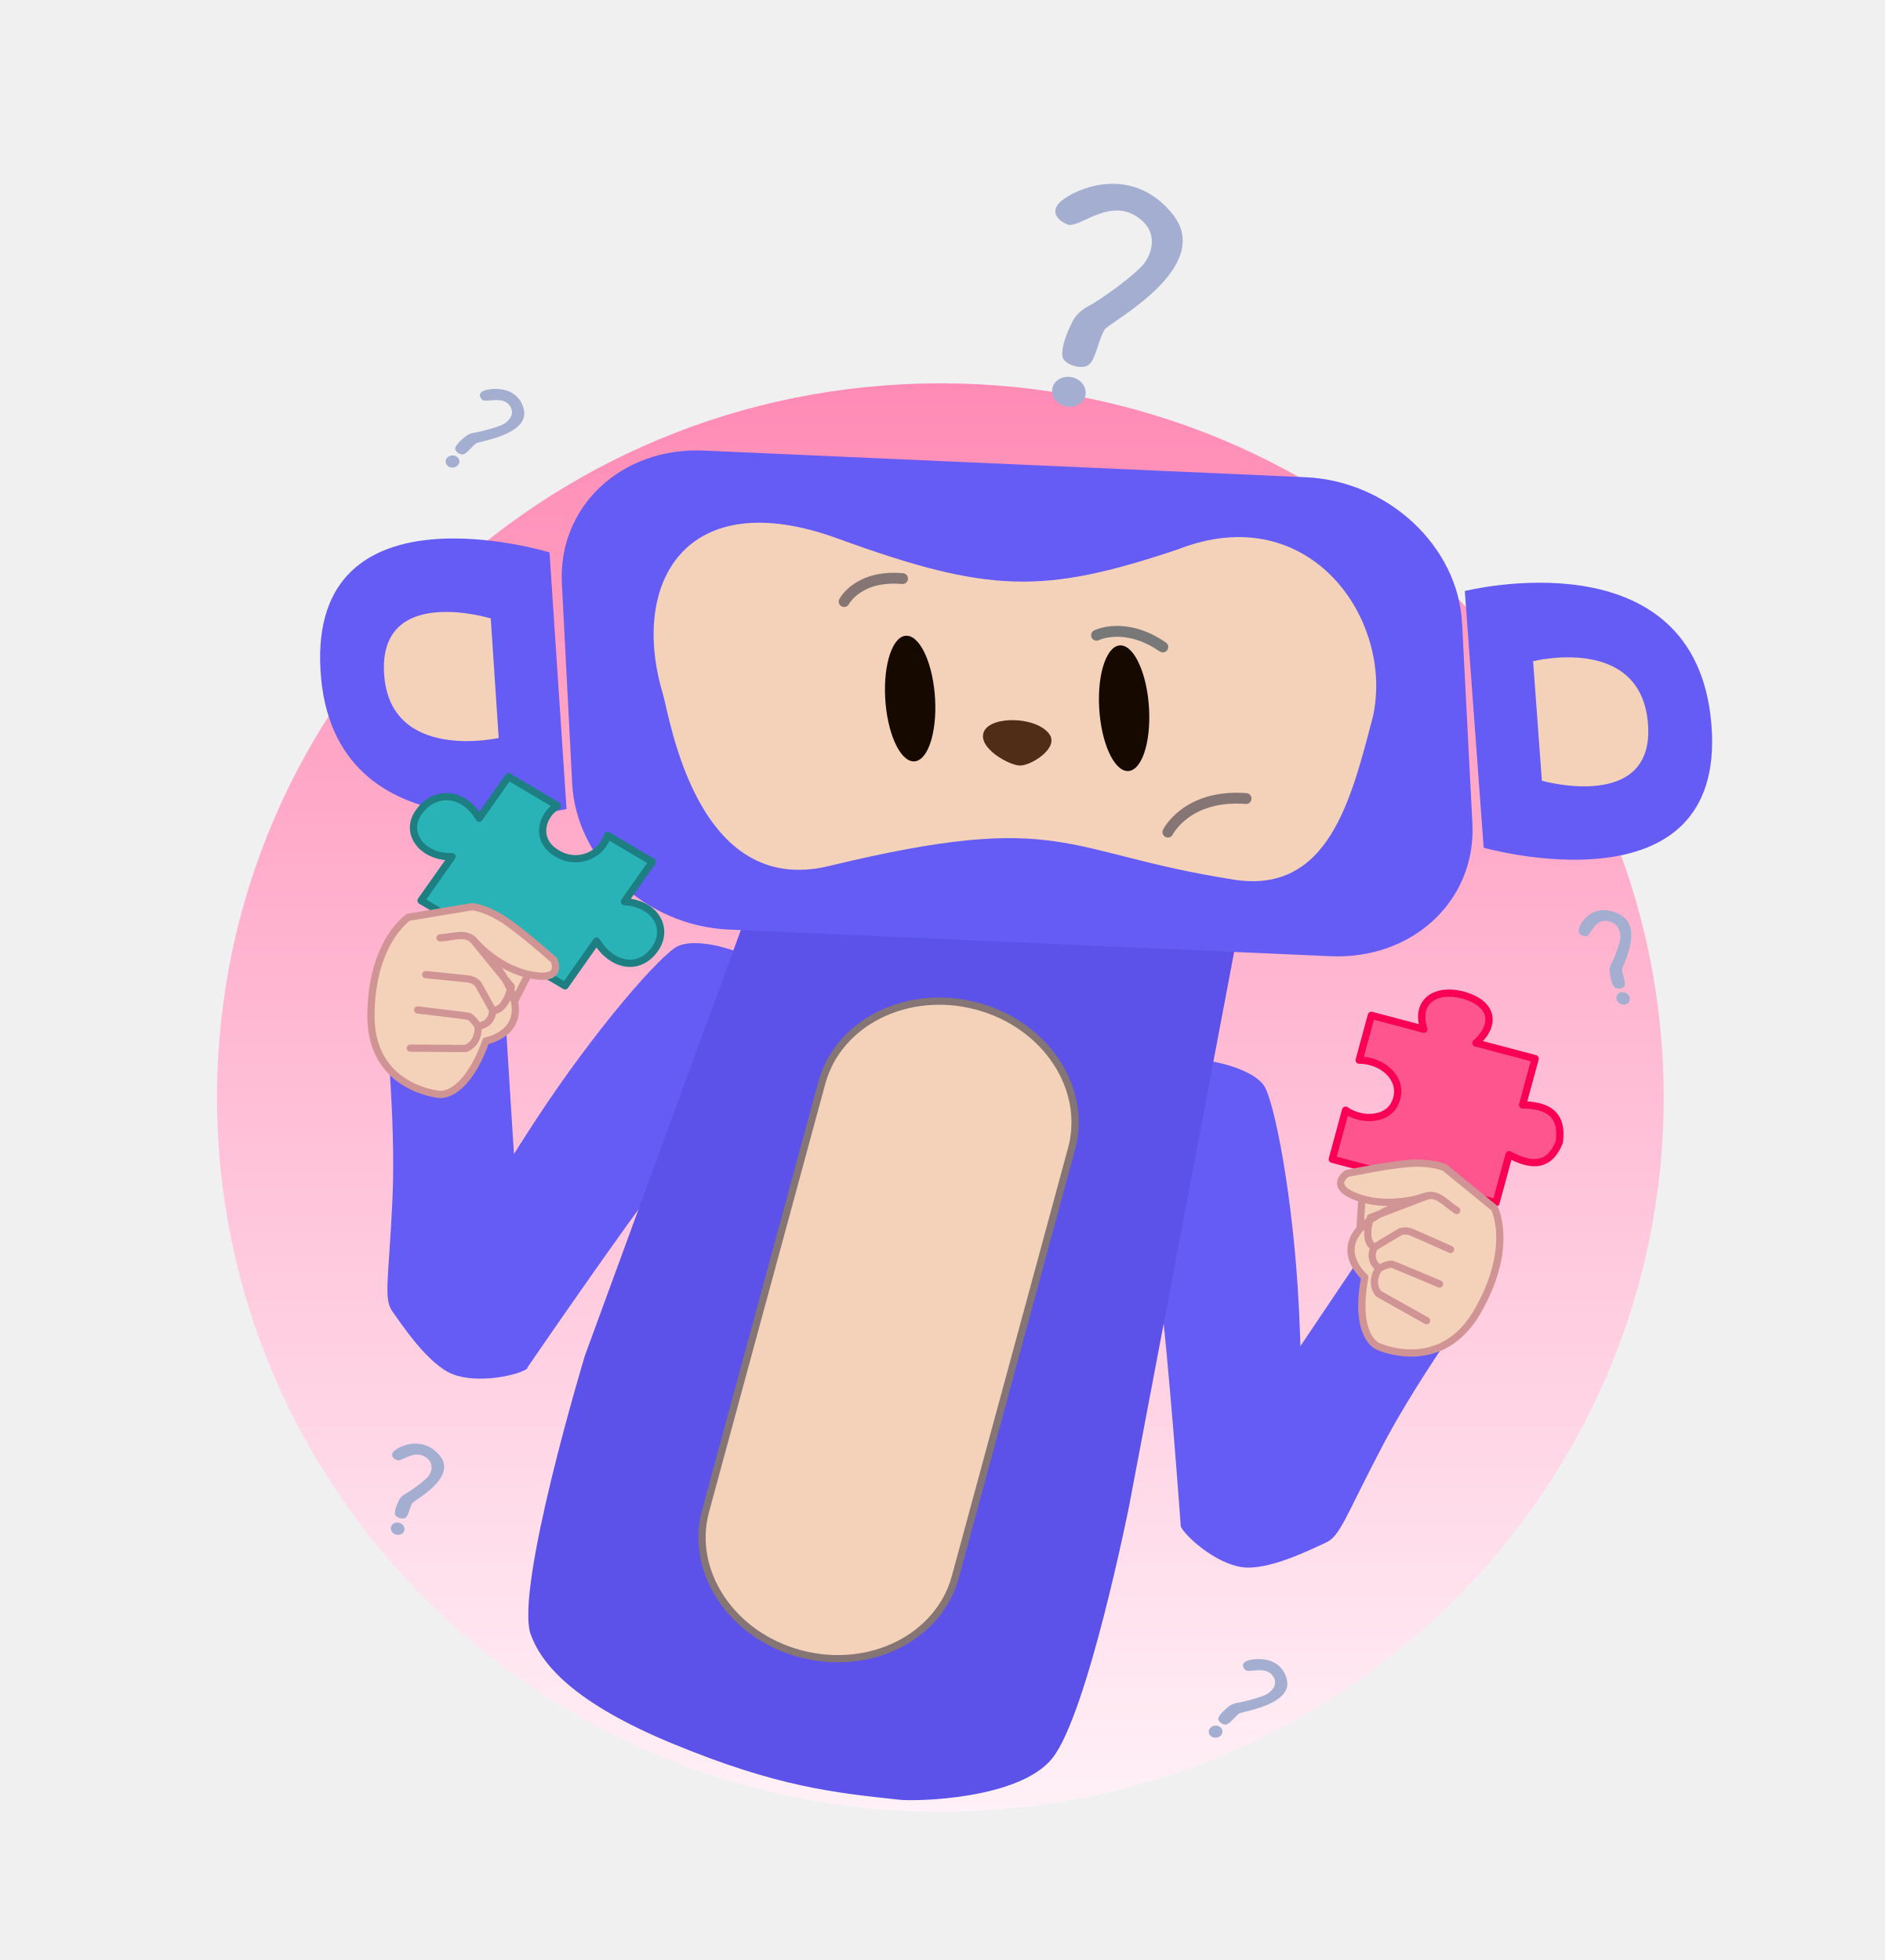
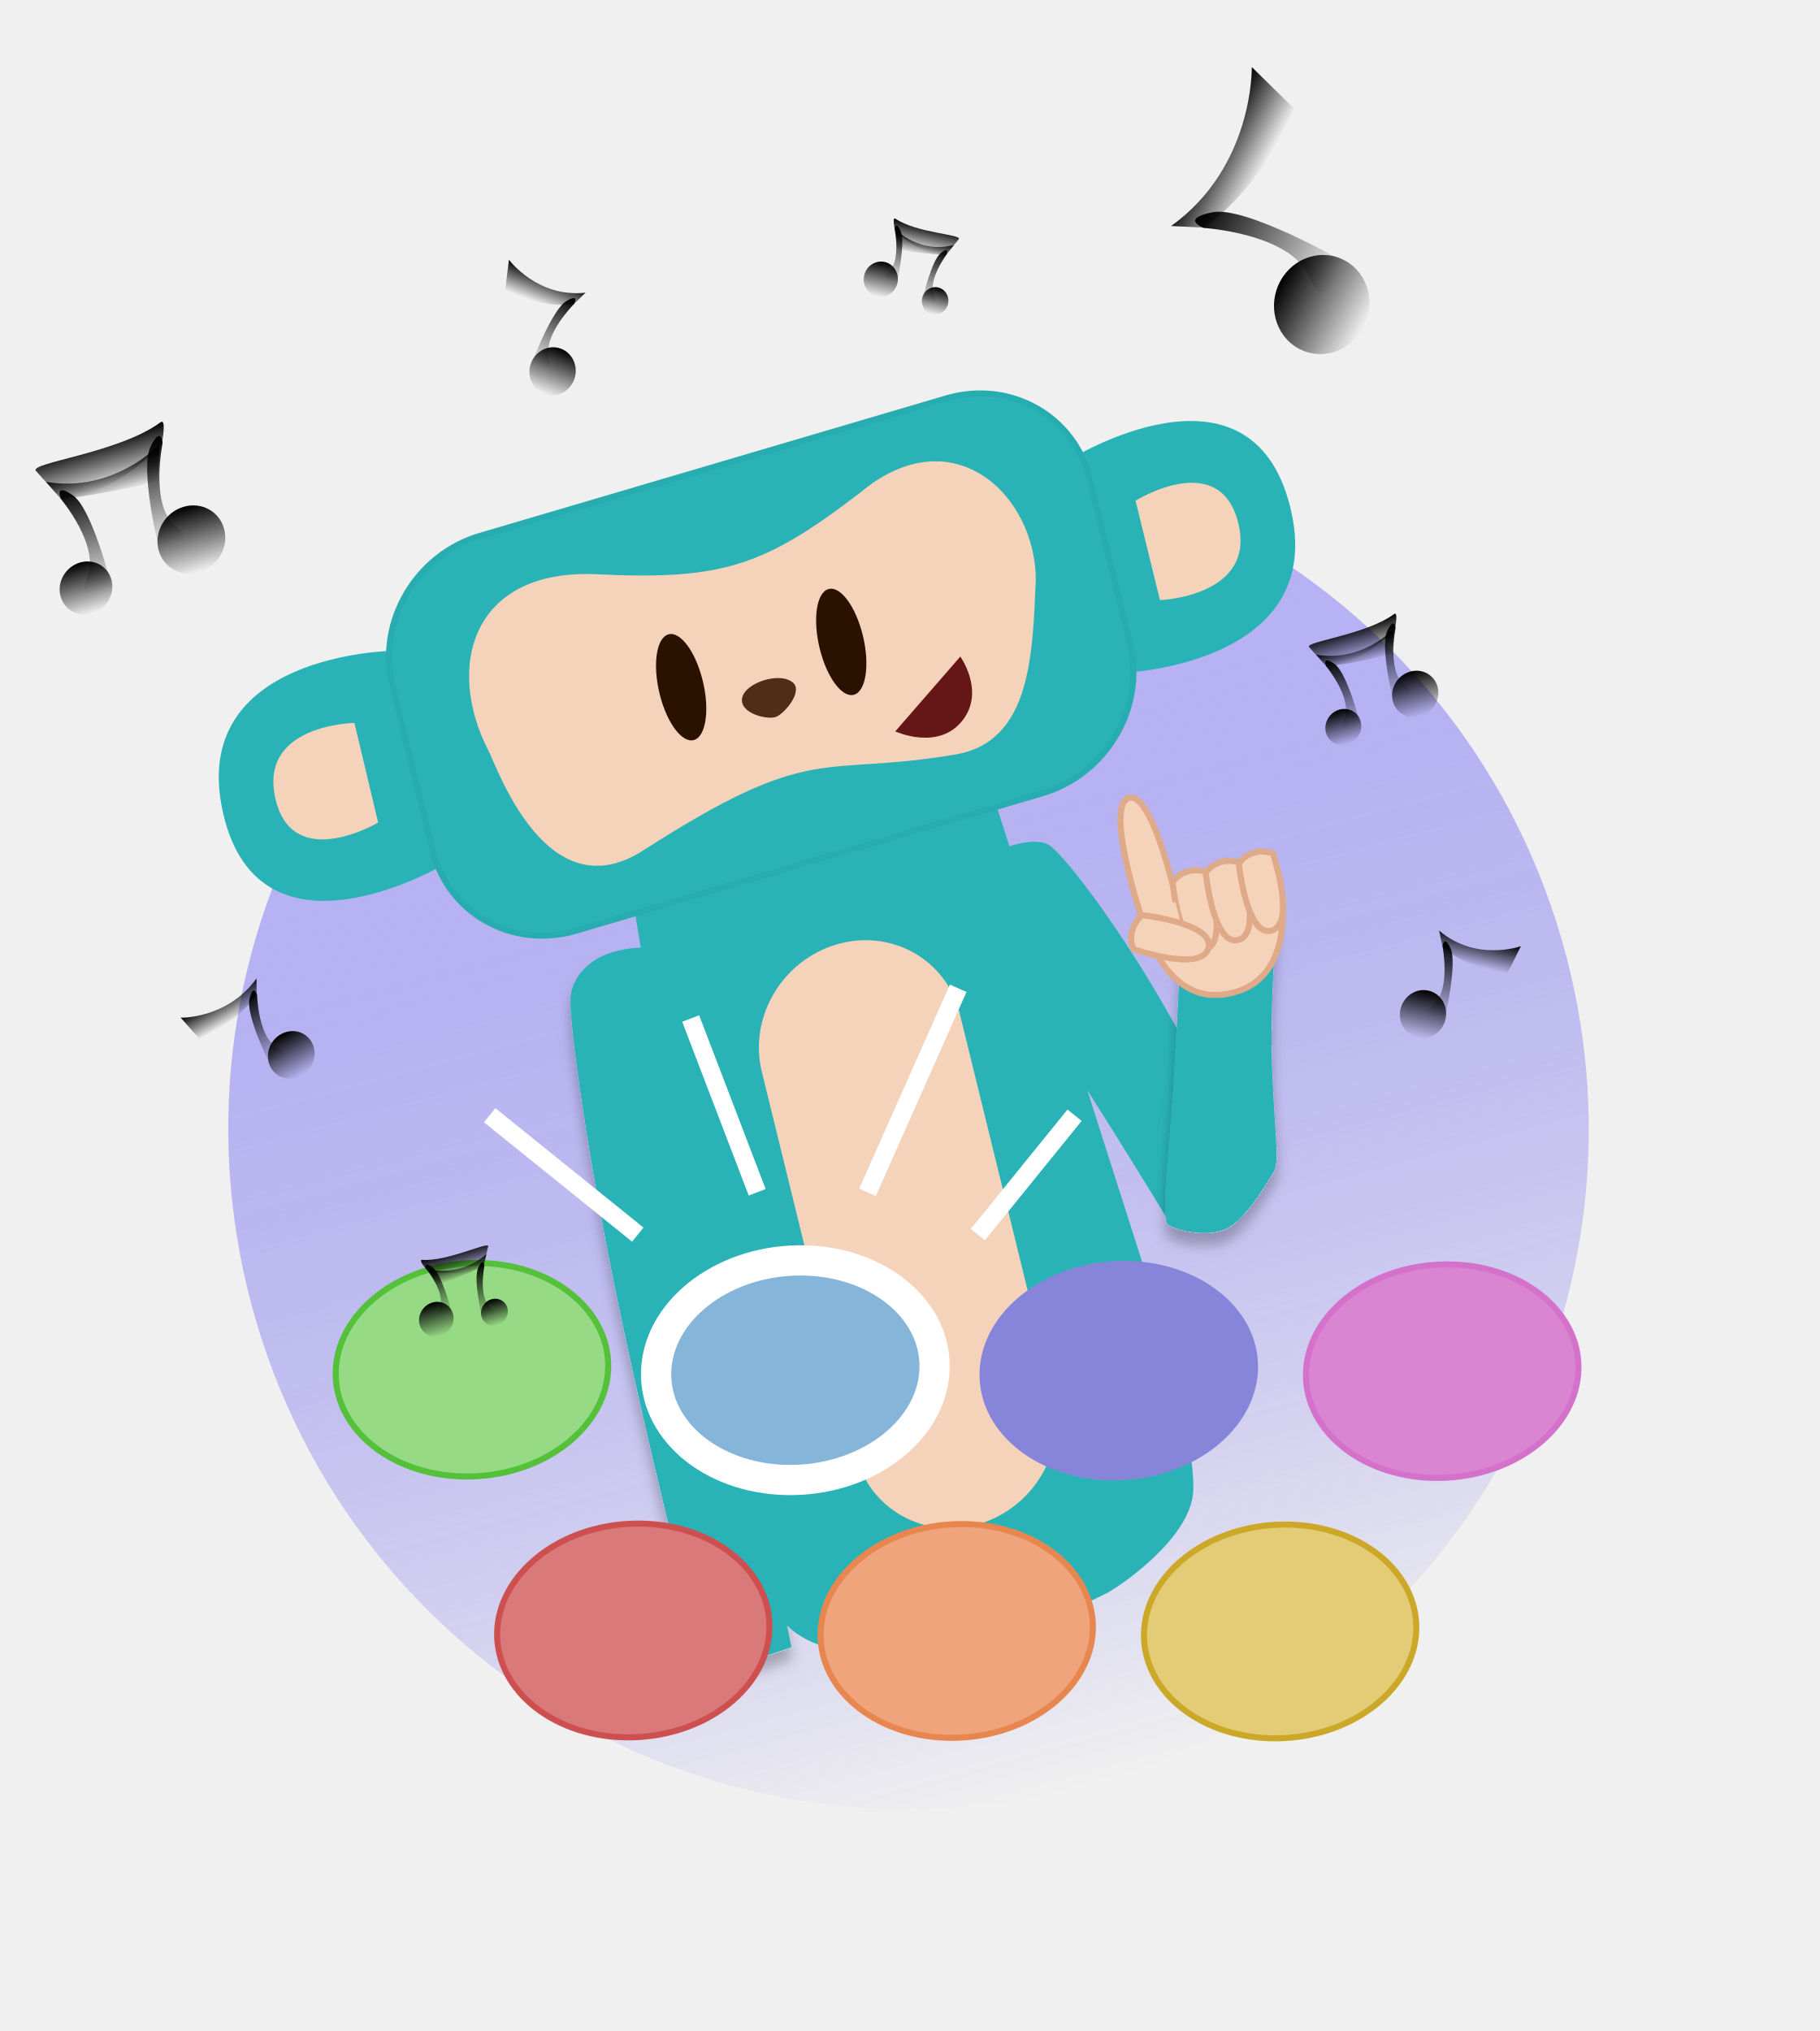
- <svg xmlns="http://www.w3.org/2000/svg" width="521" height="542" viewBox="0 0 521 542" fill="none">
-   <ellipse cx="260" cy="303.5" rx="200" ry="197.5" fill="url(#paint0_linear_1520_2045)" />
-   <path d="M223.203 276.352C223.367 280.359 197.437 306.907 184.644 323.511C171.851 340.115 145.5 378.636 145.5 378.636L115.163 365.729C115.163 365.729 130.416 336.862 147.658 310.435C164.9 284.007 183.033 263.646 187.429 261.636C191.417 259.812 199.011 261.201 205.319 263.788C211.627 266.374 223.04 272.334 223.203 276.352Z" fill="#655BF5" />
-   <path d="M145.5 378.636C148.045 376.934 144.214 350.448 143.17 335.266C142.126 320.084 140.017 285.778 140.017 285.778L106.354 279.585C106.354 279.585 109.536 309.272 108.514 331.553C107.491 353.835 105.949 359.137 108.524 362.693C110.862 365.919 118.318 377.413 125.298 380.057C132.278 382.7 142.949 380.343 145.5 378.636V378.636Z" fill="#655BF5" />
-   <path d="M310.995 295.22C308.824 298.61 317.832 334.399 320.5 355.092C323.168 375.785 326.476 422.15 326.476 422.15L359.287 425.944C359.287 425.944 360.7 393.417 359.155 362.021C357.61 330.625 352.22 304.042 349.432 300.132C346.901 296.583 339.621 294.039 332.848 293.166C326.075 292.293 313.172 291.822 310.995 295.22Z" fill="#655BF5" />
-   <path d="M215.193 228.929L161.709 374.902C161.709 374.902 142.115 439.667 146.787 452.118C149.741 459.993 158.162 470.769 186.537 482.405C214.912 494.042 230.178 495.714 248.809 497.695C253.339 498.176 281.841 497.594 290.956 486.209C300.712 474.023 312.191 416.449 312.191 416.449L341.383 262.457L215.193 228.929Z" fill="#5C52EA" />
-   <path d="M242.487 166.526C242.487 166.526 246.32 159.093 258.637 160.174" stroke="#2F22F2" stroke-width="2" stroke-linecap="round" stroke-linejoin="round" />
-   <path d="M405.005 163.437C405.005 163.437 468.915 147.328 473.194 200.385C477.473 253.443 410.224 234.424 410.224 234.424L405.005 163.437Z" fill="#655BF5" />
-   <path d="M423.887 182.842C423.887 182.842 453.655 175.338 455.648 200.052C457.641 224.765 426.318 215.906 426.318 215.906L423.887 182.842Z" fill="#F4D2BA" />
-   <path d="M151.936 152.756C151.936 152.756 85.474 132.375 88.615 185.395C91.755 238.416 156.646 223.727 156.646 223.727L151.936 152.756Z" fill="#655BF5" />
-   <path d="M135.688 171.01C135.688 171.01 104.732 161.517 106.194 186.212C107.657 210.908 137.882 204.066 137.882 204.066L135.688 171.01Z" fill="#F4D2BA" />
-   <path opacity="0.997" d="M361.01 131.97L194.632 124.598C171.843 123.589 154.258 140.035 155.354 161.332L158.201 216.66C159.297 237.957 178.659 256.04 201.447 257.05L367.826 264.422C390.614 265.432 408.199 248.985 407.104 227.688L404.256 172.361C403.16 151.063 383.798 132.98 361.01 131.97Z" fill="#655BF5" />
-   <path d="M231.614 148.914C273.634 164.231 288.723 164.304 325.774 151.884C362.259 137.637 385.511 171.605 379.599 198.181C373.664 220.689 367.494 247.395 341.127 243.248C293.293 235.726 294.236 223.759 229.189 239.484C192.524 248.348 185.214 198.345 183.279 191.884C174.068 161.139 189.594 133.597 231.614 148.914Z" fill="#F4D2BA" />
-   <path opacity="0.997" d="M252.56 210.548C256.373 210.68 259.055 203.009 258.552 193.414C258.049 183.819 254.55 175.933 250.738 175.801C246.925 175.668 244.242 183.339 244.745 192.934C245.249 202.529 248.747 210.415 252.56 210.548Z" fill="#160900" />
-   <path opacity="0.997" d="M311.72 213.22C315.533 213.352 318.215 205.681 317.712 196.086C317.209 186.491 313.71 178.605 309.898 178.473C306.085 178.341 303.402 186.012 303.906 195.607C304.409 205.202 307.907 213.087 311.72 213.22Z" fill="#160900" />
-   <path d="M272.069 202.273C274.1 197.819 286.703 198.135 290.168 203.055C292.793 206.782 285.459 211.503 282.237 211.694C279.251 211.871 270.037 206.728 272.069 202.273Z" fill="#502D16" />
-   <path d="M233.399 166.35C233.399 166.35 237.232 158.917 249.549 159.998" stroke="#867575" stroke-width="3" stroke-linecap="round" stroke-linejoin="round" />
-   <path d="M303.187 175.673C303.187 175.673 311.034 171.705 321.5 178.91" stroke="#787878" stroke-width="3" stroke-linecap="round" stroke-linejoin="round" />
-   <path d="M322.908 230.103C322.908 230.103 328.136 219.572 344.523 220.826" stroke="#867575" stroke-width="3" stroke-linecap="round" stroke-linejoin="round" />
-   <path opacity="0.997" d="M296.275 317.699C300.829 300.924 289.063 283.236 269.995 278.193C250.926 273.149 231.777 282.661 227.223 299.436L195.085 417.823C190.531 434.599 202.297 452.286 221.366 457.33C240.434 462.373 259.583 452.862 264.137 436.086L296.275 317.699Z" fill="#F4D2BA" stroke="#867575" stroke-width="2" stroke-linecap="round" stroke-linejoin="round" />
-   <path d="M326.475 422.15L338.469 403.945L350.462 385.739C361.318 369.61 367.405 360.567 378.261 344.438L410.551 355.688C410.551 355.688 392.758 379.828 382.356 399.628C371.955 419.429 370.605 424.783 366.573 426.591C362.914 428.232 350.635 434.506 343.251 433.35C335.868 432.194 327.82 424.887 326.475 422.15Z" fill="#655BF5" />
-   <path d="M368.37 320.565L372.054 306.994C376.417 310.145 384.615 310.068 386.195 303.678C387.766 297.888 381.894 293.118 375.809 293.162L379.174 280.767L393.686 284.606C391.114 276.761 397.204 273.241 404.313 275.121C412.898 277.392 413.788 283.345 408.095 288.417L424.46 292.745L420.991 305.523C427.801 305.606 432.231 308.024 431.133 315.861C428.253 322.967 423.139 322.448 417.252 319.297L413.644 332.587L368.37 320.565Z" fill="#FF558F" stroke="#FA0055" stroke-width="2" stroke-linecap="round" stroke-linejoin="round" />
-   <path d="M140.59 214.788L154.153 222.819C149.696 225.401 147.724 232.416 154.149 236.065C159.935 239.491 166.498 236.206 167.977 231.004L180.363 238.338L172.629 249.323C181.647 249.958 184.902 257.023 181.113 262.405C176.539 268.902 168.937 266.909 164.95 260.23L156.229 272.616L116.413 249.04L124.979 236.896C116.787 237.168 111.542 230.251 115.897 224.45C120.041 218.654 128.02 218.643 132.49 226.272L140.59 214.788Z" fill="#29B3B6" stroke="#1D7F81" stroke-width="2" stroke-linecap="round" stroke-linejoin="round" />
-   <path d="M142.339 276.743L146.804 267.965L138.005 263.78L134.765 269.58L142.339 276.743Z" fill="#F4D2BA" stroke="#D09494" stroke-width="2" stroke-linecap="round" stroke-linejoin="round" />
-   <path d="M113.454 289.845L128.738 289.947C132.7 288.367 132.179 283.778 132.179 283.778C136.372 283.209 136.234 279.378 136.234 279.378C139.835 279.746 141.37 272.855 141.37 272.855L130.77 259.835C130.77 259.835 137.067 267.63 146.634 269.577C156.201 271.523 153.136 265.458 153.136 265.458C153.136 265.458 142.832 256.311 138.178 253.621C133.524 250.93 130.55 250.728 130.55 250.728L112.929 253.657C112.929 253.657 102.714 260.296 102.563 280.689C102.411 301.082 121.509 302.63 121.509 302.63C121.509 302.63 128.601 303.776 134.353 287.856C134.353 287.856 154.874 284.162 130.77 259.835" fill="#F4D2BA" />
-   <path d="M113.454 289.845L128.738 289.947C132.7 288.367 132.179 283.778 132.179 283.778C136.372 283.209 136.234 279.378 136.234 279.378C139.835 279.746 141.37 272.855 141.37 272.855L130.77 259.835C130.77 259.835 137.067 267.63 146.634 269.577C156.201 271.523 153.136 265.458 153.136 265.458C153.136 265.458 142.832 256.311 138.178 253.621C133.524 250.93 130.55 250.728 130.55 250.728L112.929 253.657C112.929 253.657 102.714 260.296 102.563 280.689C102.411 301.082 121.509 302.63 121.509 302.63C121.509 302.63 128.601 303.776 134.353 287.856C134.353 287.856 154.874 284.162 130.77 259.835" stroke="#D09494" stroke-width="2" stroke-linecap="round" stroke-linejoin="round" />
-   <path d="M132.179 283.778C132.179 283.778 130.517 281.222 129.478 281.021C128.439 280.819 115.478 279.288 115.478 279.288" stroke="#D09494" stroke-width="2" stroke-linecap="round" stroke-linejoin="round" />
-   <path d="M136.233 279.377L132.273 272.273C132.273 272.273 131.53 270.982 129.415 270.714C127.3 270.447 117.71 269.516 117.71 269.516" stroke="#D09494" stroke-width="2" stroke-linecap="round" stroke-linejoin="round" />
-   <path d="M130.77 259.835C128.402 257.719 125.172 259.205 121.666 259.342" stroke="#D09494" stroke-width="2" stroke-linecap="round" stroke-linejoin="round" />
-   <path d="M376.061 339.607L376.641 329.802L386.381 330.52L386.249 337.142L376.061 339.607Z" fill="#F4D2BA" stroke="#D09494" stroke-width="2" stroke-linecap="round" stroke-linejoin="round" />
-   <path d="M394.44 365.21L381.152 357.755C378.521 354.432 381.296 350.714 381.296 350.714C377.954 348.152 380.014 344.902 380.014 344.902C376.708 343.444 378.87 336.718 378.87 336.718L394.645 330.674C394.645 330.674 385.243 334.317 375.971 331.281C366.7 328.245 372.426 324.505 372.426 324.505C372.426 324.505 385.984 321.669 391.377 321.636C396.771 321.603 399.448 322.895 399.448 322.895L413.225 334.128C413.225 334.128 418.708 344.919 408.51 362.655C398.311 380.391 380.987 372.306 380.987 372.306C380.987 372.306 374.265 369.798 377.348 353.173C377.348 353.173 361.448 339.846 394.645 330.674" fill="#F4D2BA" />
-   <path d="M394.44 365.21L381.152 357.755C378.521 354.432 381.296 350.714 381.296 350.714C377.954 348.152 380.014 344.902 380.014 344.902C376.708 343.444 378.87 336.718 378.87 336.718L394.645 330.674C394.645 330.674 385.243 334.317 375.971 331.281C366.7 328.245 372.426 324.505 372.426 324.505C372.426 324.505 385.984 321.669 391.377 321.636C396.771 321.603 399.448 322.895 399.448 322.895L413.225 334.128C413.225 334.128 418.708 344.919 408.51 362.655C398.311 380.391 380.987 372.306 380.987 372.306C380.987 372.306 374.265 369.798 377.348 353.173C377.348 353.173 361.448 339.846 394.645 330.674" stroke="#D09494" stroke-width="2" stroke-linecap="round" stroke-linejoin="round" />
-   <path d="M381.296 350.714C381.296 350.714 384.03 349.321 385.032 349.659C386.034 349.997 398.034 355.068 398.034 355.068" stroke="#D09494" stroke-width="2" stroke-linecap="round" stroke-linejoin="round" />
-   <path d="M380.014 344.902L387.043 340.704C387.043 340.704 388.34 339.953 390.307 340.765C392.274 341.577 401.051 345.504 401.051 345.504" stroke="#D09494" stroke-width="2" stroke-linecap="round" stroke-linejoin="round" />
-   <path d="M394.645 330.674C397.768 330.01 399.813 332.891 402.779 334.74" stroke="#D09494" stroke-width="2" stroke-linecap="round" stroke-linejoin="round" />
-   <path d="M295.182 62.077C292.12 60.866 289.799 58.023 294.325 54.908C299.792 51.147 313.651 46.446 324.009 58.954C336.363 73.872 306.603 89.145 305.408 91.148C303.584 94.205 303.03 99.225 301.046 100.859C299.187 102.39 294.066 100.817 293.757 98.567C293.245 94.845 296.791 88.455 296.791 88.455C296.791 88.455 297.929 86.192 301.261 84.465C304.593 82.739 314.134 75.744 316.316 72.897C318.584 69.938 320.669 63.633 313.773 59.565C306.172 55.082 298.189 63.266 295.182 62.077L295.182 62.077Z" fill="#A3AED0" />
-   <path opacity="0.997" d="M294.468 112.327C296.963 112.987 299.469 111.742 300.065 109.547C300.661 107.352 299.122 105.037 296.626 104.377C294.131 103.717 291.625 104.962 291.029 107.157C290.433 109.352 291.973 111.667 294.468 112.327Z" fill="#A3AED0" />
-   <path d="M438.615 258.865C437.33 258.939 435.925 258.267 436.729 256.301C437.701 253.927 441.244 249.739 447.471 252.671C454.899 256.169 448.448 267.123 448.5 268.089C448.578 269.563 449.516 271.559 449.224 272.522C448.95 273.425 446.901 273.721 446.296 272.923C445.295 271.603 445.042 268.568 445.042 268.568C445.042 268.568 444.913 267.514 445.632 266.281C446.351 265.048 447.95 260.742 448.037 259.285C448.127 257.771 447.41 255.023 444.215 254.682C440.695 254.307 439.877 258.792 438.615 258.865L438.615 258.865Z" fill="#A3AED0" />
-   <path opacity="0.997" d="M449.32 277.782C450.303 277.597 450.859 276.685 450.562 275.745C450.265 274.805 449.228 274.193 448.245 274.378C447.262 274.563 446.705 275.474 447.002 276.414C447.299 277.355 448.337 277.967 449.32 277.782Z" fill="#A3AED0" />
-   <path d="M109.794 403.798C108.541 403.303 107.592 402.139 109.444 400.865C111.681 399.326 117.352 397.402 121.59 402.52C126.645 408.625 114.468 414.874 113.979 415.694C113.233 416.945 113.006 418.999 112.194 419.667C111.433 420.294 109.338 419.65 109.211 418.729C109.002 417.207 110.453 414.592 110.453 414.592C110.453 414.592 110.919 413.666 112.282 412.959C113.646 412.253 117.549 409.391 118.442 408.226C119.37 407.015 120.224 404.435 117.402 402.77C114.292 400.936 111.025 404.285 109.794 403.798L109.794 403.798Z" fill="#A3AED0" />
-   <path opacity="0.997" d="M109.502 424.36C110.523 424.63 111.548 424.121 111.792 423.222C112.036 422.324 111.406 421.377 110.385 421.107C109.364 420.837 108.338 421.346 108.094 422.244C107.85 423.143 108.481 424.09 109.502 424.36Z" fill="#A3AED0" />
-   <path d="M344.369 461.829C343.45 460.993 343.121 459.65 345.416 459.082C348.186 458.396 354.288 458.435 355.789 464.359C357.581 471.425 343.491 473.247 342.66 473.832C341.391 474.724 340.225 476.5 339.168 476.848C338.178 477.174 336.555 475.942 336.869 475.074C337.387 473.64 339.938 471.741 339.938 471.741C339.938 471.741 340.797 471.053 342.378 470.843C343.959 470.633 348.877 469.277 350.239 468.508C351.656 467.709 353.642 465.655 351.829 463.278C349.831 460.658 345.271 462.65 344.369 461.829L344.369 461.829Z" fill="#A3AED0" />
-   <path opacity="0.997" d="M334.934 480.19C335.756 480.757 336.949 480.622 337.599 479.888C338.25 479.154 338.11 478.1 337.288 477.533C336.467 476.966 335.273 477.102 334.623 477.836C333.973 478.569 334.113 479.624 334.934 480.19Z" fill="#A3AED0" />
-   <path d="M133.378 110.589C132.46 109.753 132.131 108.41 134.425 107.842C137.196 107.156 143.297 107.194 144.799 113.119C146.59 120.185 132.5 122.007 131.669 122.591C130.401 123.484 129.234 125.26 128.178 125.608C127.187 125.934 125.564 124.702 125.878 123.834C126.396 122.4 128.948 120.501 128.948 120.501C128.948 120.501 129.807 119.813 131.387 119.603C132.968 119.393 137.886 118.037 139.249 117.268C140.665 116.468 142.651 114.414 140.838 112.037C138.84 109.418 134.28 111.41 133.378 110.589L133.378 110.589Z" fill="#A3AED0" />
-   <path opacity="0.997" d="M123.944 128.95C124.766 129.517 125.959 129.381 126.609 128.648C127.259 127.914 127.12 126.86 126.298 126.293C125.476 125.726 124.283 125.862 123.633 126.595C122.983 127.329 123.122 128.383 123.944 128.95Z" fill="#A3AED0" />
+ <svg xmlns="http://www.w3.org/2000/svg" width="602" height="672" viewBox="0 0 602 672" fill="none">
+   <circle cx="300.568" cy="373.568" r="225" transform="rotate(-15 300.568 373.568)" fill="url(#paint0_linear_1522_2085)" />
+   <path d="M313.116 294.919C312.981 299.188 337.53 327.604 349.658 345.359C361.786 363.114 386.788 404.288 386.788 404.288L415.305 390.69C415.305 390.69 400.802 359.858 384.437 331.614C368.073 303.371 350.896 281.585 346.746 279.421C342.981 277.458 335.834 278.899 329.904 281.623C323.975 284.348 313.252 290.64 313.116 294.919V294.919Z" fill="#29B3B6" />
+   <g filter="url(#filter0_d_1522_2085)">
+     <path d="M221.542 317.487C224.962 323.348 232.122 387.892 238.565 424.999C245.008 462.107 261.865 545.025 261.865 545.025L233.746 554.537C233.746 554.537 218.536 496.678 206.492 440.588C194.447 384.498 187.949 336.664 188.803 329.462C189.577 322.925 195.086 317.779 200.853 315.656C206.619 313.533 218.113 311.612 221.542 317.487V317.487Z" fill="#29B3B6" />
+   </g>
+   <path d="M209.119 296.079L235.867 459.07C235.867 459.07 251.1 529.229 260.896 538.315C267.091 544.062 279.132 549.643 307.827 545.613C336.523 541.583 349.752 535.168 365.868 527.284C369.787 525.367 392.703 509.962 394.64 494.671C396.713 478.305 378.337 419.034 378.337 419.034L327.959 261.292L209.119 296.079Z" fill="#29B3B6" />
+   <path d="M353.913 152.033C353.913 152.033 413.463 114.864 426.783 167.518C440.104 220.173 371.242 222.645 371.242 222.645L353.913 152.033Z" fill="#29B3B6" />
+   <path d="M375.674 165.666C375.674 165.666 403.411 148.353 409.615 172.878C415.82 197.403 383.745 198.555 383.745 198.555L375.674 165.666Z" fill="#F5D2BA" />
+   <path d="M129.96 215.335C129.96 215.335 61.629 216.164 73.834 269.15C86.038 322.136 146.789 286.095 146.789 286.095L129.96 215.335Z" fill="#29B3B6" />
+   <path d="M117.261 239.206C117.261 239.206 85.435 239.592 91.119 264.272C96.804 288.952 125.1 272.164 125.1 272.164L117.261 239.206Z" fill="#F5D2BA" />
+   <path opacity="0.997" d="M313.05 131.827L158.8 177.306C137.673 183.535 124.693 205.613 129.808 226.617L143.095 281.184C148.21 302.188 169.483 314.166 190.61 307.937L344.859 262.457C365.986 256.228 378.967 234.151 373.852 213.147L360.564 158.58C355.45 137.575 334.177 125.598 313.05 131.827Z" fill="#29B3B6" stroke="#27ACAF" stroke-width="2" />
+   <path d="M197.59 190.009C239.041 192.002 252.88 187.288 284.436 163.11C315.122 137.284 342.967 163.888 342.667 192.348C341.563 216.746 341.052 245.418 316.095 249.635C270.818 257.285 269.378 245.015 212.807 281.379C180.92 301.877 164.594 254.175 161.577 248.327C147.218 220.493 156.14 188.017 197.59 190.009Z" fill="#F5D2BA" />
+   <path opacity="0.997" d="M229.598 244.844C233.545 243.679 234.842 234.914 232.494 225.265C230.146 215.617 225.044 208.739 221.097 209.904C217.15 211.069 215.853 219.835 218.201 229.483C220.548 239.131 225.651 246.009 229.598 244.844Z" fill="#2B1100" />
+   <path opacity="0.997" d="M282.562 229.86C286.509 228.695 287.806 219.929 285.458 210.281C283.111 200.633 278.008 193.755 274.061 194.92C270.114 196.084 268.817 204.85 271.165 214.499C273.512 224.147 278.615 231.025 282.562 229.86Z" fill="#2B1100" />
+   <path d="M245.525 230.931C246.54 225.793 258.261 222.089 262.423 225.941C265.574 228.859 259.705 235.959 256.762 237.179C254.034 238.311 244.511 236.069 245.525 230.931Z" fill="#502D16" />
+   <path d="M296.182 241.999L317.702 217.241C317.702 217.241 325.862 228.587 318.567 238.189C310.625 248.644 296.182 241.999 296.182 241.999V241.999Z" fill="#651616" />
+   <path opacity="0.997" d="M317.527 335.41C313.122 317.45 294.89 307.183 276.803 312.479C258.716 317.774 247.624 336.626 252.028 354.586L283.109 481.327C287.513 499.286 305.746 509.553 323.833 504.258C341.92 498.962 353.012 480.11 348.608 462.15L317.527 335.41Z" fill="#F5D2BA" />
+   <g filter="url(#filter1_d_1522_2085)">
+     <path d="M386.309 405.116C383.905 403.29 387.387 375.103 388.299 358.941C389.211 342.778 391.036 306.256 391.036 306.256L422.692 299.83C422.692 299.83 419.835 331.429 420.902 355.162C421.968 378.896 423.445 384.551 421.037 388.324C418.852 391.748 411.888 403.951 405.33 406.73C398.773 409.51 388.718 406.946 386.309 405.116V405.116Z" fill="#29B3B6" />
+   </g>
+   <path d="M377.805 303.227L423.143 289.796C423.143 289.796 430.624 321.462 409.153 328.097C384.883 335.597 377.805 303.227 377.805 303.227V303.227Z" fill="#F5D2BA" stroke="#DEAA87" stroke-width="2" />
+   <path d="M377.802 304.114C377.802 304.114 365.273 266.576 373.462 264.031C381.549 261.517 389.843 300.571 389.843 300.571L377.802 304.114Z" fill="#F5D2BA" stroke="#DEAA87" stroke-width="2" />
+   <path d="M387.917 291.937C387.917 291.937 390.482 316.471 398.782 314.101C406.979 311.761 399.197 288.603 399.197 288.603C394.796 286.916 390.13 288.634 387.917 291.937V291.937Z" fill="#F5D2BA" stroke="#DEAA87" stroke-width="2" />
+   <path d="M398.879 288.836C398.879 288.836 401.443 313.369 409.744 311C417.94 308.66 410.158 285.502 410.158 285.502C405.758 283.815 401.091 285.532 398.879 288.836V288.836Z" fill="#F5D2BA" stroke="#DEAA87" stroke-width="2" />
+   <path d="M409.839 285.735C409.839 285.735 412.403 310.269 420.703 307.899C428.9 305.559 421.118 282.401 421.118 282.401C416.717 280.714 412.051 282.431 409.839 285.735V285.735Z" fill="#F5D2BA" stroke="#DEAA87" stroke-width="2" />
+   <path opacity="0.997" d="M388.879 298.458L378.431 301.554L380.227 308.965L390.675 305.87L388.879 298.458Z" fill="#F5D2BA" />
+   <path d="M375.093 314.09C375.093 314.09 397.705 321.916 399.825 313.63C401.919 305.448 377.876 302.783 377.876 302.783C374.194 305.967 373.337 310.783 375.093 314.09Z" fill="#F5D2BA" stroke="#DEAA87" stroke-width="2" />
+   <path opacity="0.997" d="M201.21 452.41C200.87 471.687 180.658 488.076 155.51 488.518C130.362 488.961 110.716 473.273 111.057 453.996C111.397 434.719 131.609 418.33 156.757 417.888C181.905 417.445 201.551 433.133 201.21 452.41Z" fill="#96DA85" stroke="#55C03A" stroke-width="2" />
+   <path opacity="0.997" d="M262.488 489.687C287.93 489.239 308.842 472.613 309.196 452.551C309.551 432.489 289.213 416.588 263.771 417.036C238.329 417.483 217.417 434.11 217.063 454.172C216.709 474.234 237.046 490.134 262.488 489.687Z" fill="#85B6DA" stroke="white" stroke-width="10" />
+   <path opacity="0.997" d="M369.486 489.845C394.928 489.398 415.84 472.771 416.194 452.709C416.548 432.647 396.211 416.747 370.769 417.194C345.327 417.642 324.415 434.268 324.061 454.33C323.706 474.392 344.044 490.293 369.486 489.845Z" fill="#8785DA" />
+   <path opacity="0.997" d="M522.201 452.885C521.861 472.163 501.649 488.551 476.501 488.994C451.353 489.436 431.707 473.748 432.047 454.471C432.388 435.194 452.6 418.805 477.748 418.363C502.896 417.92 522.542 433.608 522.201 452.885Z" fill="#DA85D1" stroke="#D472CB" stroke-width="2" />
+   <path opacity="0.997" d="M254.56 538.721C254.202 558.021 233.988 574.409 208.86 574.83C183.733 575.25 164.115 559.529 164.474 540.228C164.832 520.927 185.046 504.539 210.173 504.118C235.301 503.698 254.918 519.42 254.56 538.721Z" fill="#DA7979" stroke="#CE4F4F" stroke-width="2" />
+   <path opacity="0.997" d="M361.557 538.879C361.199 558.18 340.985 574.568 315.857 574.988C290.73 575.408 271.112 559.687 271.471 540.386C271.829 521.085 292.043 504.697 317.171 504.277C342.298 503.856 361.916 519.578 361.557 538.879Z" fill="#EFA47B" stroke="#E8864F" stroke-width="2" />
+   <path opacity="0.997" d="M468.555 539.037C468.196 558.338 447.982 574.726 422.855 575.147C397.728 575.567 378.11 559.845 378.468 540.544C378.827 521.243 399.041 504.855 424.168 504.435C449.296 504.015 468.913 519.736 468.555 539.037Z" fill="#E4CC77" stroke="#CCA829" stroke-width="2" />
+   <path d="M59.772 336.719C59.772 336.719 75.19 337.173 84.872 323.727L84.927 329.022C84.927 329.022 79.353 337.949 65.923 343.646L59.772 336.719Z" fill="url(#paint1_linear_1522_2085)" />
+   <path d="M85.051 329.166C85.051 329.166 85.37 343.715 92.126 346.8C98.882 349.884 89.194 351.887 89.194 351.887C89.194 351.887 81.272 335.992 82.534 330.566C83.795 325.14 85.051 329.166 85.051 329.166L85.051 329.166Z" fill="url(#paint2_linear_1522_2085)" />
+   <path opacity="0.997" d="M99.798 355.877C103.623 353.718 105.186 348.906 103.288 345.129C101.391 341.352 96.751 340.039 92.925 342.198C89.1 344.357 87.537 349.169 89.435 352.946C91.333 356.723 95.972 358.036 99.798 355.877Z" fill="url(#paint3_linear_1522_2085)" />
+   <path d="M414.134 22.185C414.134 22.185 414.825 55.159 387.434 74.784L398.164 75.319C398.164 75.319 416.337 64.114 428.08 35.873L414.134 22.185Z" fill="url(#paint4_linear_1522_2085)" />
+   <path d="M398.244 75.42C398.244 75.42 427.131 77.221 433.158 91.655C439.186 106.09 443.303 85.89 443.303 85.89C443.303 85.89 411.853 68.012 401.06 70.24C390.267 72.469 398.244 75.42 398.244 75.42L398.244 75.42Z" fill="url(#paint5_linear_1522_2085)" />
+   <path opacity="0.997" d="M450.936 108.589C446.552 116.545 436.882 119.488 429.338 115.162C421.793 110.837 419.231 100.882 423.615 92.926C427.998 84.971 437.668 82.028 445.213 86.353C452.757 90.678 455.319 100.634 450.936 108.589Z" fill="url(#paint6_linear_1522_2085)" />
+   <path d="M11.886 155.81C9.545 153.088 39.249 149.92 53.084 139.741C55.175 138.202 53.608 146.437 53.608 146.437C53.608 146.437 41.409 161.932 20.852 165.568C20.852 165.568 14.227 158.533 11.886 155.81V155.81Z" fill="url(#paint7_linear_1522_2085)" />
+   <path d="M53.789 146.65C53.789 146.65 49.538 167.367 58.04 173.96C66.541 180.553 52.274 180.202 52.274 180.202C52.274 180.202 46.273 155.077 49.799 147.805C53.325 140.533 53.789 146.65 53.789 146.65L53.789 146.65Z" fill="url(#paint8_linear_1522_2085)" />
+   <path opacity="0.997" d="M65.922 189.344C71.947 187.551 75.662 181.252 74.22 175.276C72.779 169.3 66.726 165.909 60.702 167.702C54.678 169.495 50.963 175.793 52.404 181.769C53.846 187.746 59.898 191.137 65.922 189.344Z" fill="url(#paint9_linear_1522_2085)" />
+   <path d="M52.848 146.944C52.848 146.944 37.785 163.277 15.21 159.424L20.008 164.993C20.008 164.993 25.251 165.227 52.187 159.461L52.848 146.944Z" fill="url(#paint10_linear_1522_2085)" />
+   <path d="M20.125 165.07C20.125 165.07 33.245 180.678 28.885 191.053C24.526 201.428 36.722 193.295 36.722 193.295C36.722 193.295 30.474 168.243 24.107 163.88C17.74 159.518 20.125 165.07 20.125 165.07L20.125 165.07Z" fill="url(#paint11_linear_1522_2085)" />
+   <path opacity="0.997" d="M30.476 202.954C25.795 204.347 21.091 201.712 19.971 197.068C18.851 192.424 21.738 187.53 26.42 186.136C31.102 184.743 35.805 187.378 36.925 192.022C38.045 196.666 35.158 201.56 30.476 202.954Z" fill="url(#paint12_linear_1522_2085)" />
+   <path d="M433.112 214.135C431.515 212.278 451.778 210.118 461.215 203.174C462.642 202.124 461.573 207.741 461.573 207.741C461.573 207.741 453.251 218.311 439.229 220.792C439.229 220.792 434.709 215.992 433.112 214.135V214.135Z" fill="url(#paint13_linear_1522_2085)" />
+   <path d="M461.695 207.887C461.695 207.887 458.796 222.019 464.595 226.516C470.394 231.014 460.662 230.774 460.662 230.774C460.662 230.774 456.568 213.635 458.973 208.674C461.378 203.714 461.695 207.887 461.695 207.887L461.695 207.887Z" fill="url(#paint14_linear_1522_2085)" />
+   <path opacity="0.997" d="M469.972 237.01C474.082 235.787 476.616 231.49 475.632 227.414C474.649 223.337 470.52 221.024 466.411 222.247C462.302 223.47 459.767 227.766 460.751 231.843C461.734 235.92 465.863 238.233 469.972 237.01Z" fill="url(#paint15_linear_1522_2085)" />
+   <path d="M461.055 208.087C461.055 208.087 450.78 219.228 435.381 216.6L438.653 220.399C438.653 220.399 442.23 220.559 460.604 216.626L461.055 208.087Z" fill="url(#paint16_linear_1522_2085)" />
+   <path d="M438.733 220.452C438.733 220.452 447.683 231.098 444.709 238.176C441.735 245.253 450.055 239.705 450.055 239.705C450.055 239.705 445.793 222.616 441.45 219.64C437.107 216.664 438.733 220.451 438.733 220.451L438.733 220.452Z" fill="url(#paint17_linear_1522_2085)" />
+   <path opacity="0.997" d="M445.795 246.294C442.601 247.245 439.393 245.447 438.629 242.279C437.865 239.111 439.834 235.773 443.028 234.822C446.221 233.871 449.429 235.669 450.193 238.837C450.958 242.005 448.988 245.343 445.795 246.294Z" fill="url(#paint18_linear_1522_2085)" />
+   <path d="M503.158 313.066C503.158 313.066 488.369 318.383 476.114 307.901L477.205 313.249C477.205 313.249 484.517 320.476 498.715 321.977L503.158 313.066Z" fill="url(#paint19_linear_1522_2085)" />
+   <path d="M477.248 313.176C477.248 313.176 479.981 327.324 474.333 332.348C468.685 337.371 478.123 336.374 478.123 336.374C478.123 336.374 482.188 318.625 479.884 313.766C477.579 308.907 477.248 313.176 477.248 313.176L477.248 313.176Z" fill="url(#paint20_linear_1522_2085)" />
+   <path opacity="0.997" d="M468.949 343.351C464.843 342.412 462.331 338.163 463.338 333.86C464.346 329.557 468.491 326.831 472.597 327.77C476.703 328.709 479.215 332.958 478.207 337.261C477.2 341.563 473.055 344.29 468.949 343.351Z" fill="url(#paint21_linear_1522_2085)" />
+   <path d="M161.519 412.393C161.922 410.536 148.091 417.468 139.636 416.858C138.358 416.765 140.953 419.957 140.953 419.957C140.953 419.957 149.915 423.37 159.821 419.21C159.821 419.21 161.117 414.25 161.519 412.393V412.393Z" fill="url(#paint22_linear_1522_2085)" />
+   <path d="M140.999 419.887C140.999 419.887 147.68 427.835 145.46 433.118C143.241 438.401 149.451 434.26 149.451 434.26C149.451 434.26 146.269 421.503 143.027 419.281C139.785 417.06 140.999 419.887 140.999 419.887L140.999 419.887Z" fill="url(#paint23_linear_1522_2085)" />
+   <path opacity="0.997" d="M145.669 442.003C142.602 442.916 139.52 441.189 138.786 438.146C138.052 435.103 139.943 431.895 143.011 430.982C146.079 430.069 149.161 431.796 149.895 434.839C150.629 437.883 148.737 441.09 145.669 442.003Z" fill="url(#paint24_linear_1522_2085)" />
+   <path d="M141.445 419.943C141.445 419.943 151.874 422.934 160.936 414.923L160.112 418.72C160.112 418.72 157.854 420.29 144.639 425.279L141.445 419.943Z" fill="url(#paint25_linear_1522_2085)" />
+   <path d="M160.264 418.864C160.264 418.864 158.099 429.414 162.428 432.771C166.757 436.128 159.492 435.95 159.492 435.95C159.492 435.95 156.436 423.156 158.232 419.453C160.027 415.749 160.264 418.864 160.264 418.864L160.264 418.864Z" fill="url(#paint26_linear_1522_2085)" />
+   <path opacity="0.997" d="M164.611 438.468C166.995 437.758 168.465 435.266 167.895 432.901C167.324 430.537 164.929 429.195 162.545 429.904C160.161 430.614 158.691 433.106 159.262 435.471C159.832 437.836 162.227 439.178 164.611 438.468Z" fill="url(#paint27_linear_1522_2085)" />
+   <path d="M168.381 85.938C168.381 85.938 177.738 98.613 193.715 96.836L189.854 100.636C189.854 100.636 179.784 102.5 167.152 95.779L168.381 85.938Z" fill="url(#paint28_linear_1522_2085)" />
+   <path d="M189.87 100.629C189.87 100.629 179.715 110.82 181.627 118.147C183.54 125.474 176.226 119.359 176.226 119.359C176.226 119.359 182.718 102.376 187.344 99.641C191.971 96.907 189.87 100.629 189.87 100.629L189.87 100.629Z" fill="url(#paint29_linear_1522_2085)" />
+   <path opacity="0.997" d="M179.998 130.322C183.936 131.84 188.387 129.728 189.941 125.604C191.495 121.481 189.563 116.907 185.626 115.389C181.689 113.871 177.237 115.983 175.683 120.107C174.129 124.23 176.061 128.804 179.998 130.322Z" fill="url(#paint30_linear_1522_2085)" />
+   <path d="M317.206 79.109C318.381 77.572 303.28 77.145 296.204 72.347C295.135 71.621 295.971 75.907 295.971 75.907C295.971 75.907 302.241 83.584 312.699 84.642C312.699 84.642 316.03 80.646 317.206 79.109V79.109Z" fill="url(#paint31_linear_1522_2085)" />
+   <path d="M295.962 75.894C295.962 75.894 298.149 86.281 294.002 89.984C289.855 93.687 296.864 92.932 296.864 92.932C296.864 92.932 299.696 79.885 297.929 76.322C296.162 72.758 295.962 75.894 295.962 75.894L295.962 75.894Z" fill="url(#paint32_linear_1522_2085)" />
+   <path opacity="0.997" d="M290.139 98.089C287.099 97.412 285.2 94.307 285.897 91.155C286.594 88.004 289.623 85.998 292.663 86.676C295.702 87.354 297.601 90.459 296.904 93.61C296.208 96.762 293.179 98.767 290.139 98.089Z" fill="url(#paint33_linear_1522_2085)" />
+   <path d="M296.392 76.013C296.392 76.013 304.128 84.049 315.587 81.053L313.174 84.212C313.174 84.212 310.51 84.557 296.788 82.63L296.392 76.013Z" fill="url(#paint34_linear_1522_2085)" />
+   <path d="M313.17 84.208C313.17 84.208 306.797 92.693 308.986 97.804C311.176 102.916 305.147 99.263 305.147 99.263C305.147 99.263 308.1 86.244 311.208 83.763C314.316 81.282 313.17 84.208 313.17 84.208L313.17 84.208Z" fill="url(#paint35_linear_1522_2085)" />
+   <path opacity="0.997" d="M308.385 103.985C310.747 104.511 313.101 102.953 313.643 100.503C314.184 98.054 312.709 95.641 310.347 95.115C307.985 94.588 305.631 96.147 305.09 98.596C304.548 101.046 306.023 103.458 308.385 103.985Z" fill="url(#paint36_linear_1522_2085)" />
+   <path d="M211 408.5L162 369M250.5 394.5L228.5 337M287 394.5L317 327M323.5 408.5L355.5 369" stroke="white" stroke-width="6" />
  <defs>
-     <linearGradient id="paint0_linear_1520_2045" x1="260" y1="106" x2="260" y2="501" gradientUnits="userSpaceOnUse">
-       <stop stop-color="#FF8BB5" />
-       <stop offset="1" stop-color="#FFF1F7" />
+     <filter id="filter0_d_1522_2085" x="184.728" y="313.573" width="81.137" height="248.965" filterUnits="userSpaceOnUse" color-interpolation-filters="sRGB">
+       <feFlood flood-opacity="0" result="BackgroundImageFix" />
+       <feColorMatrix in="SourceAlpha" type="matrix" values="0 0 0 0 0 0 0 0 0 0 0 0 0 0 0 0 0 0 127 0" result="hardAlpha" />
+       <feOffset dy="4" />
+       <feGaussianBlur stdDeviation="2" />
+       <feComposite in2="hardAlpha" operator="out" />
+       <feColorMatrix type="matrix" values="0 0 0 0 0 0 0 0 0 0 0 0 0 0 0 0 0 0 0.25 0" />
+       <feBlend mode="normal" in2="BackgroundImageFix" result="effect1_dropShadow_1522_2085" />
+       <feBlend mode="normal" in="SourceGraphic" in2="effect1_dropShadow_1522_2085" result="shape" />
+     </filter>
+     <filter id="filter1_d_1522_2085" x="381.478" y="299.83" width="45.214" height="116.126" filterUnits="userSpaceOnUse" color-interpolation-filters="sRGB">
+       <feFlood flood-opacity="0" result="BackgroundImageFix" />
+       <feColorMatrix in="SourceAlpha" type="matrix" values="0 0 0 0 0 0 0 0 0 0 0 0 0 0 0 0 0 0 127 0" result="hardAlpha" />
+       <feOffset dy="4" />
+       <feGaussianBlur stdDeviation="2" />
+       <feComposite in2="hardAlpha" operator="out" />
+       <feColorMatrix type="matrix" values="0 0 0 0 0 0 0 0 0 0 0 0 0 0 0 0 0 0 0.25 0" />
+       <feBlend mode="normal" in2="BackgroundImageFix" result="effect1_dropShadow_1522_2085" />
+       <feBlend mode="normal" in="SourceGraphic" in2="effect1_dropShadow_1522_2085" result="shape" />
+     </filter>
+     <linearGradient id="paint0_linear_1522_2085" x1="300.568" y1="148.568" x2="300.568" y2="598.568" gradientUnits="userSpaceOnUse">
+       <stop stop-color="#BAB6F7" />
+       <stop offset="1" stop-color="#5C52EA" stop-opacity="0" />
+     </linearGradient>
+     <linearGradient id="paint1_linear_1522_2085" x1="72.105" y1="329.792" x2="76.692" y2="337.96" gradientUnits="userSpaceOnUse">
+       <stop />
+       <stop offset="1" stop-opacity="0" />
+     </linearGradient>
+     <linearGradient id="paint2_linear_1522_2085" x1="81.393" y1="329.114" x2="93.356" y2="350.409" gradientUnits="userSpaceOnUse">
+       <stop />
+       <stop offset="1" stop-opacity="0" />
+     </linearGradient>
+     <linearGradient id="paint3_linear_1522_2085" x1="92.925" y1="342.198" x2="100.44" y2="355.515" gradientUnits="userSpaceOnUse">
+       <stop />
+       <stop offset="1" stop-opacity="0" />
+     </linearGradient>
+     <linearGradient id="paint4_linear_1522_2085" x1="399.915" y1="47.986" x2="416.974" y2="57.388" gradientUnits="userSpaceOnUse">
+       <stop />
+       <stop offset="1" stop-opacity="0" />
+     </linearGradient>
+     <linearGradient id="paint5_linear_1522_2085" x1="398.193" y1="67.731" x2="441.851" y2="91.709" gradientUnits="userSpaceOnUse">
+       <stop />
+       <stop offset="1" stop-opacity="0" />
+     </linearGradient>
+     <linearGradient id="paint6_linear_1522_2085" x1="423.615" y1="92.926" x2="451.193" y2="108.123" gradientUnits="userSpaceOnUse">
+       <stop />
+       <stop offset="1" stop-opacity="0" />
+     </linearGradient>
+     <linearGradient id="paint7_linear_1522_2085" x1="32.398" y1="145.769" x2="36.936" y2="161.15" gradientUnits="userSpaceOnUse">
+       <stop />
+       <stop offset="1" stop-opacity="0" />
+     </linearGradient>
+     <linearGradient id="paint8_linear_1522_2085" x1="48.664" y1="145.372" x2="58.687" y2="179.453" gradientUnits="userSpaceOnUse">
+       <stop />
+       <stop offset="1" stop-opacity="0" />
+     </linearGradient>
+     <linearGradient id="paint9_linear_1522_2085" x1="60.702" y1="167.702" x2="67.044" y2="189.01" gradientUnits="userSpaceOnUse">
+       <stop />
+       <stop offset="1" stop-opacity="0" />
+     </linearGradient>
+     <linearGradient id="paint10_linear_1522_2085" x1="33.869" y1="152.529" x2="37.206" y2="163.87" gradientUnits="userSpaceOnUse">
+       <stop />
+       <stop offset="1" stop-opacity="0" />
+     </linearGradient>
+     <linearGradient id="paint11_linear_1522_2085" x1="23.981" y1="161.151" x2="34.004" y2="195.231" gradientUnits="userSpaceOnUse">
+       <stop />
+       <stop offset="1" stop-opacity="0" />
+     </linearGradient>
+     <linearGradient id="paint12_linear_1522_2085" x1="26.42" y1="186.136" x2="31.349" y2="202.694" gradientUnits="userSpaceOnUse">
+       <stop />
+       <stop offset="1" stop-opacity="0" />
+     </linearGradient>
+     <linearGradient id="paint13_linear_1522_2085" x1="447.104" y1="207.286" x2="450.2" y2="217.777" gradientUnits="userSpaceOnUse">
+       <stop />
+       <stop offset="1" stop-opacity="0" />
+     </linearGradient>
+     <linearGradient id="paint14_linear_1522_2085" x1="458.199" y1="207.015" x2="465.036" y2="230.263" gradientUnits="userSpaceOnUse">
+       <stop />
+       <stop offset="1" stop-opacity="0" />
+     </linearGradient>
+     <linearGradient id="paint15_linear_1522_2085" x1="466.411" y1="222.247" x2="470.737" y2="236.782" gradientUnits="userSpaceOnUse">
+       <stop />
+       <stop offset="1" stop-opacity="0" />
+     </linearGradient>
+     <linearGradient id="paint16_linear_1522_2085" x1="448.109" y1="211.897" x2="450.385" y2="219.633" gradientUnits="userSpaceOnUse">
+       <stop />
+       <stop offset="1" stop-opacity="0" />
+     </linearGradient>
+     <linearGradient id="paint17_linear_1522_2085" x1="441.364" y1="217.778" x2="448.201" y2="241.025" gradientUnits="userSpaceOnUse">
+       <stop />
+       <stop offset="1" stop-opacity="0" />
+     </linearGradient>
+     <linearGradient id="paint18_linear_1522_2085" x1="443.028" y1="234.822" x2="446.39" y2="246.117" gradientUnits="userSpaceOnUse">
+       <stop />
+       <stop offset="1" stop-opacity="0" />
+     </linearGradient>
+     <linearGradient id="paint19_linear_1522_2085" x1="489.753" y1="309.982" x2="487.507" y2="319.745" gradientUnits="userSpaceOnUse">
+       <stop />
+       <stop offset="1" stop-opacity="0" />
+     </linearGradient>
+     <linearGradient id="paint20_linear_1522_2085" x1="480.643" y1="312.018" x2="475.047" y2="336.459" gradientUnits="userSpaceOnUse">
+       <stop />
+       <stop offset="1" stop-opacity="0" />
+     </linearGradient>
+     <linearGradient id="paint21_linear_1522_2085" x1="472.597" y1="327.77" x2="469.029" y2="343.369" gradientUnits="userSpaceOnUse">
+       <stop />
+       <stop offset="1" stop-opacity="0" />
+     </linearGradient>
+     <linearGradient id="paint22_linear_1522_2085" x1="150.152" y1="413.716" x2="152.463" y2="421.548" gradientUnits="userSpaceOnUse">
+       <stop />
+       <stop offset="1" stop-opacity="0" />
+     </linearGradient>
+     <linearGradient id="paint23_linear_1522_2085" x1="142.963" y1="417.891" x2="148.066" y2="435.246" gradientUnits="userSpaceOnUse">
+       <stop />
+       <stop offset="1" stop-opacity="0" />
+     </linearGradient>
+     <linearGradient id="paint24_linear_1522_2085" x1="143.011" y1="430.982" x2="146.241" y2="441.833" gradientUnits="userSpaceOnUse">
+       <stop />
+       <stop offset="1" stop-opacity="0" />
+     </linearGradient>
+     <linearGradient id="paint25_linear_1522_2085" x1="151.11" y1="417.1" x2="152.809" y2="422.874" gradientUnits="userSpaceOnUse">
+       <stop />
+       <stop offset="1" stop-opacity="0" />
+     </linearGradient>
+     <linearGradient id="paint26_linear_1522_2085" x1="157.654" y1="418.214" x2="162.758" y2="435.568" gradientUnits="userSpaceOnUse">
+       <stop />
+       <stop offset="1" stop-opacity="0" />
+     </linearGradient>
+     <linearGradient id="paint27_linear_1522_2085" x1="162.545" y1="429.904" x2="165.055" y2="438.336" gradientUnits="userSpaceOnUse">
+       <stop />
+       <stop offset="1" stop-opacity="0" />
+     </linearGradient>
+     <linearGradient id="paint28_linear_1522_2085" x1="181.229" y1="90.908" x2="177.636" y2="100.195" gradientUnits="userSpaceOnUse">
+       <stop />
+       <stop offset="1" stop-opacity="0" />
+     </linearGradient>
+     <linearGradient id="paint29_linear_1522_2085" x1="187.684" y1="97.768" x2="178.677" y2="121.128" gradientUnits="userSpaceOnUse">
+       <stop />
+       <stop offset="1" stop-opacity="0" />
+     </linearGradient>
+     <linearGradient id="paint30_linear_1522_2085" x1="185.626" y1="115.389" x2="179.885" y2="130.278" gradientUnits="userSpaceOnUse">
+       <stop />
+       <stop offset="1" stop-opacity="0" />
+     </linearGradient>
+     <linearGradient id="paint31_linear_1522_2085" x1="306.74" y1="74.664" x2="304.861" y2="83.061" gradientUnits="userSpaceOnUse">
+       <stop />
+       <stop offset="1" stop-opacity="0" />
+     </linearGradient>
+     <linearGradient id="paint32_linear_1522_2085" x1="298.475" y1="75.036" x2="294.487" y2="92.982" gradientUnits="userSpaceOnUse">
+       <stop />
+       <stop offset="1" stop-opacity="0" />
+     </linearGradient>
+     <linearGradient id="paint33_linear_1522_2085" x1="292.663" y1="86.676" x2="290.118" y2="98.085" gradientUnits="userSpaceOnUse">
+       <stop />
+       <stop offset="1" stop-opacity="0" />
+     </linearGradient>
+     <linearGradient id="paint34_linear_1522_2085" x1="306.068" y1="78.178" x2="304.676" y2="84.396" gradientUnits="userSpaceOnUse">
+       <stop />
+       <stop offset="1" stop-opacity="0" />
+     </linearGradient>
+     <linearGradient id="paint35_linear_1522_2085" x1="311.257" y1="82.367" x2="307.27" y2="100.313" gradientUnits="userSpaceOnUse">
+       <stop />
+       <stop offset="1" stop-opacity="0" />
+     </linearGradient>
+     <linearGradient id="paint36_linear_1522_2085" x1="310.347" y1="95.115" x2="308.37" y2="103.981" gradientUnits="userSpaceOnUse">
+       <stop />
+       <stop offset="1" stop-opacity="0" />
    </linearGradient>
  </defs>
</svg>
